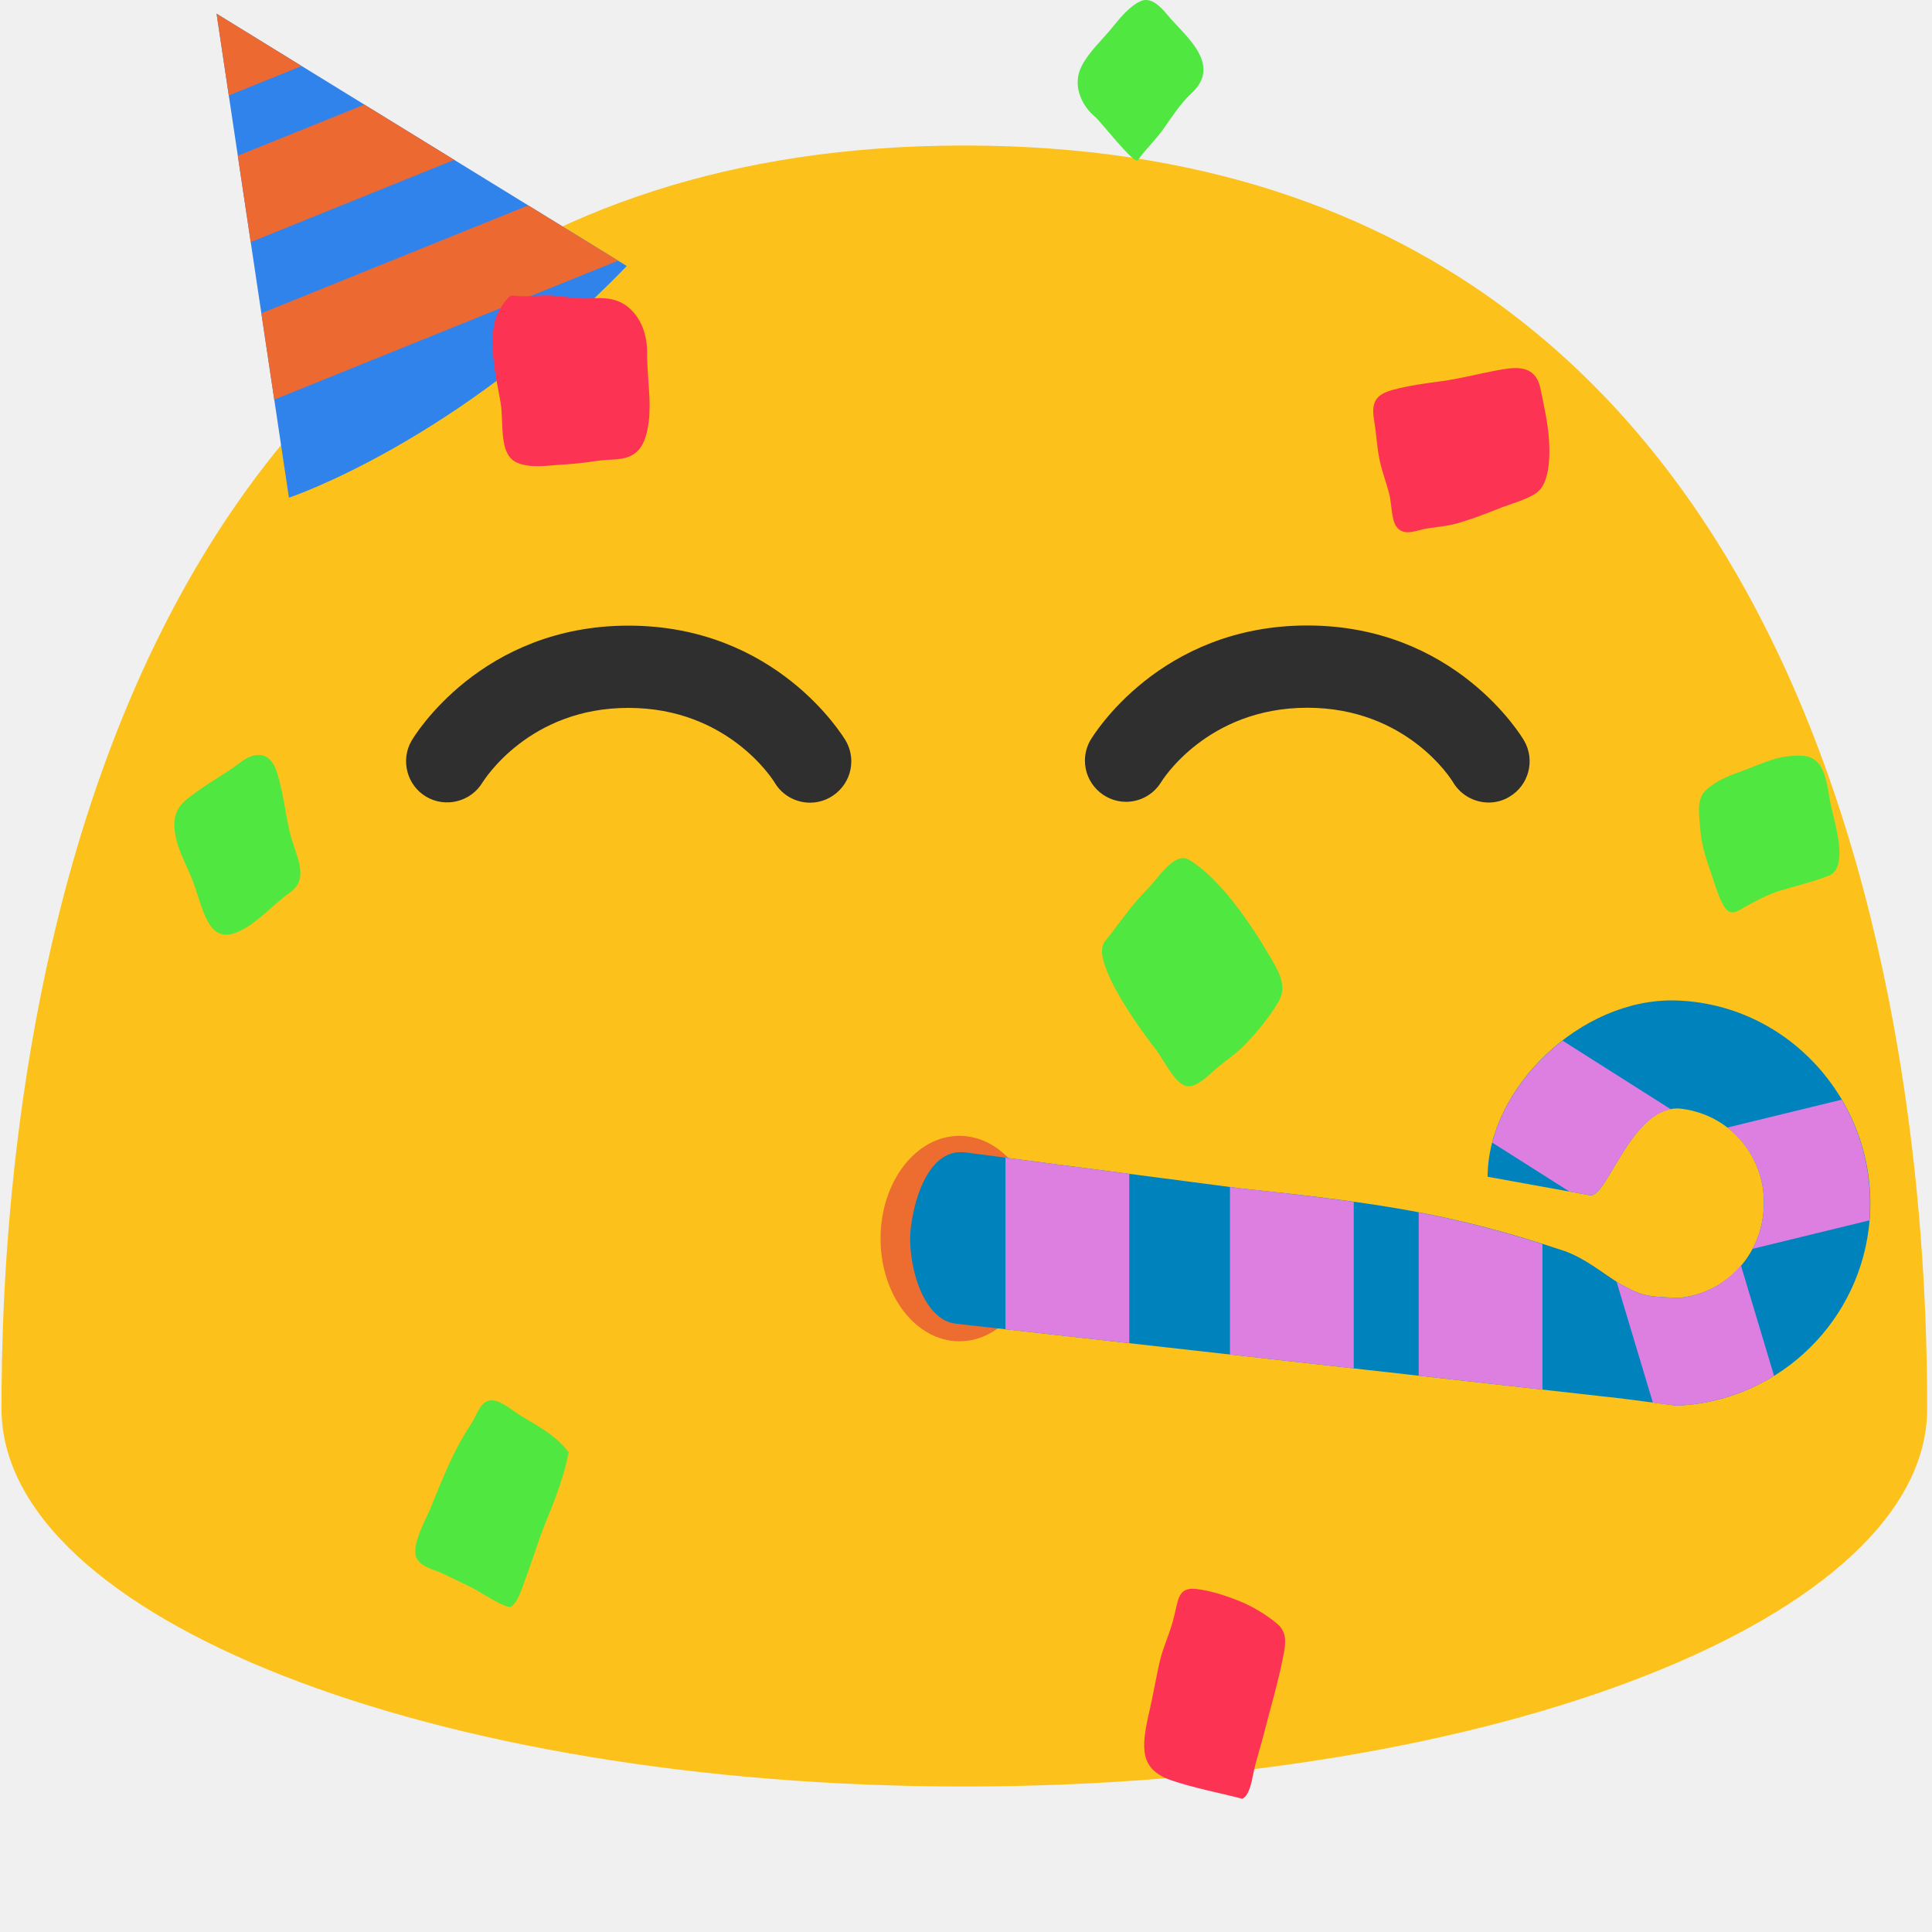
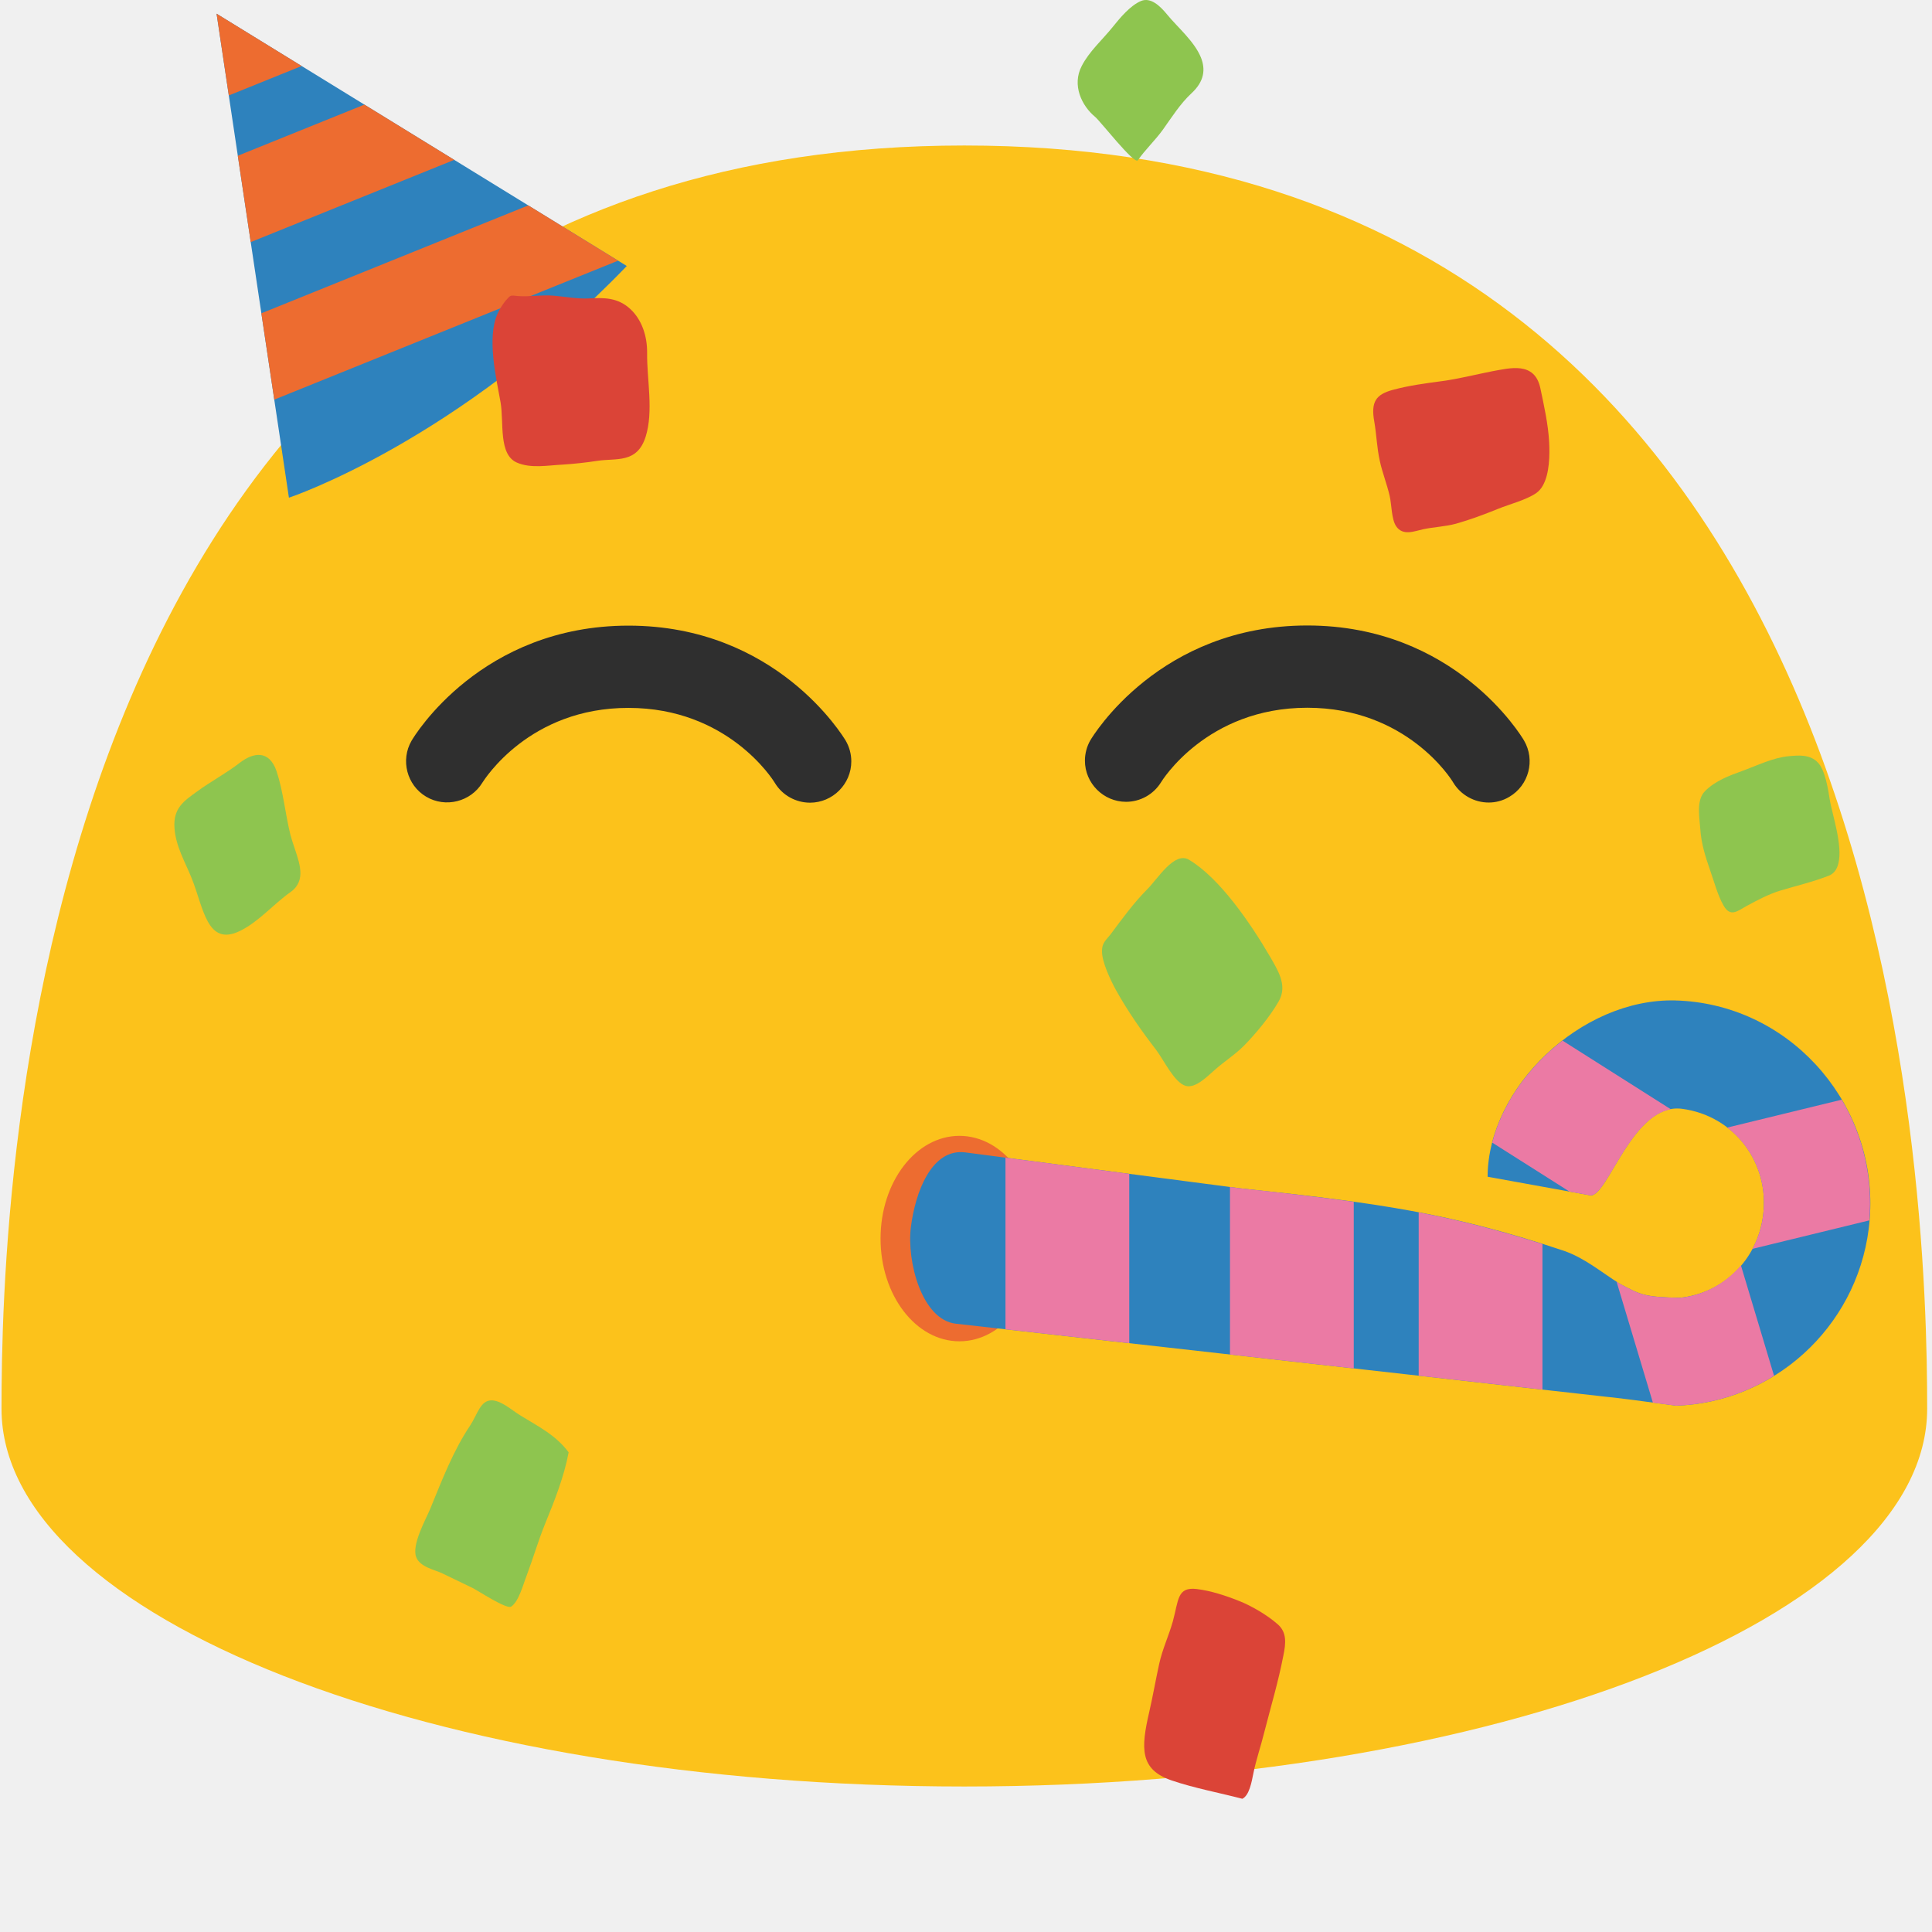
- <svg xmlns="http://www.w3.org/2000/svg" width="100%" height="100%" viewBox="0 0 128 128" version="1.1" xml:space="preserve" style="fill-rule:evenodd;clip-rule:evenodd;stroke-linejoin:round;stroke-miterlimit:2;" id="svg35620">
-   <defs id="defs35624" />
-   <path d="M33.983,64.788C32.983,64.798 32.189,64.998 31.458,65.469L31.456,65.469C31.154,65.664 30.909,65.971 30.785,66.85C30.66,67.73 30.782,69.066 31.237,70.583C31.759,72.323 32.713,74.287 33.975,76.194C40.853,77.316 61.811,79.85 94.143,76.014C95.346,74.164 96.258,72.269 96.763,70.583C97.217,69.066 97.339,67.728 97.215,66.848C97.091,65.968 96.845,65.663 96.546,65.469C95.572,64.841 94.485,64.695 92.944,64.837C91.403,64.978 89.565,65.467 87.625,65.848L87.627,65.846C77.305,67.882 68.27,67.96 64.002,67.96C59.734,67.96 50.702,67.882 40.379,65.846L40.379,65.848C38.439,65.466 36.601,64.978 35.059,64.837C34.701,64.802 34.342,64.785 33.983,64.787L33.983,64.788Z" style="fill:white;fill-rule:nonzero;" id="path35586" />
-   <path d="M63.89,9.64C1.58,9.64 0.1,79.5 0.1,93.33C0.1,107.16 28.66,118.36 63.89,118.36C99.13,118.36 127.68,107.15 127.68,93.33C127.68,79.5 126.21,9.64 63.89,9.64Z" style="fill:rgb(252,194,27);fill-rule:nonzero;" id="path35588" />
-   <path d="M31.96,51.85C31.188,53.124 29.509,53.542 28.23,52.78C26.954,52.022 26.522,50.352 27.27,49.07C27.45,48.76 31.87,41.45 41.64,41.45C51.42,41.45 55.84,48.76 56.03,49.07C56.273,49.488 56.401,49.962 56.401,50.445C56.401,51.944 55.169,53.178 53.67,53.18C52.75,53.18 51.84,52.71 51.33,51.86C51.2,51.64 48.21,46.9 41.64,46.9C35.07,46.89 32.1,51.64 31.96,51.85ZM100,52.79C99.57,53.05 99.09,53.17 98.63,53.17C97.69,53.17 96.78,52.68 96.27,51.83C96.16,51.63 93.19,46.89 86.61,46.89C79.92,46.89 76.95,51.78 76.92,51.83C76.424,52.632 75.546,53.122 74.603,53.122C73.108,53.122 71.879,51.893 71.879,50.398C71.879,49.929 72,49.468 72.23,49.06C72.41,48.75 76.83,41.44 86.61,41.44C96.38,41.44 100.79,48.75 100.97,49.06C101.73,50.36 101.29,52.03 100,52.79Z" style="fill:rgb(47,47,47);fill-rule:nonzero;" id="path35590" />
-   <path d="M 41.526,17.623 14.349,0.907 19.142,32.974 c 0,0 11.153,-3.691 22.384,-15.351 z" style="fill:#3183ec;stroke-width:1" id="path35592" />
-   <path d="m 35,13.608 5.952,3.661 -22.782,9.206 -0.855,-5.719 z m -10.859,-6.677 5.953,3.659 -13.484,5.449 -0.855,-5.721 z m -9.793,-6.024 5.635,3.466 -4.826,1.95 -0.809,-5.417 z" style="fill:#ec6a31;fill-rule:nonzero;stroke-width:1" id="path35594" />
-   <path style="fill:#fd3353;fill-rule:nonzero" d="m 39.576,30.532 c 1.239,-0.194 2.635,0.198 3.201,-1.602 0.532,-1.693 0.079,-3.767 0.096,-5.536 0.014,-1.143 -0.36,-2.213 -1.095,-2.904 -0.837,-0.788 -1.767,-0.774 -2.78,-0.718 -0.761,0.038 -1.555,-0.119 -2.312,-0.182 -0.783,-0.069 -1.57,0.08 -2.35,0.026 -0.545,-0.049 -0.477,-0.1 -0.844,0.312 -0.214,0.269 -0.394,0.563 -0.537,0.876 -0.701,1.599 -0.091,4.189 0.209,5.853 0.23,1.33 -0.154,3.465 1.091,3.995 0.921,0.399 2.06,0.176 3.012,0.13 0.773,-0.049 1.543,-0.133 2.309,-0.25 z" id="path39789" />
-   <path style="fill:#fd3353;fill-rule:nonzero" d="m 84.659,107.619 c -0.691,-0.616 -1.774,-1.243 -2.571,-1.553 -0.891,-0.357 -1.866,-0.673 -2.799,-0.789 -1.314,-0.154 -1.196,0.733 -1.588,2.153 -0.278,0.979 -0.68,1.8 -0.9,2.801 -0.233,1.054 -0.417,2.126 -0.657,3.175 -0.572,2.459 -0.625,3.833 1.485,4.554 1.523,0.517 3.13,0.808 4.68,1.214 0.46,-0.225 0.617,-1.116 0.724,-1.655 0.191,-0.95 0.499,-1.818 0.727,-2.746 0.427,-1.666 0.937,-3.373 1.262,-5.067 0.18,-0.853 0.234,-1.564 -0.363,-2.087 z" id="path35596" />
-   <path d="m 95.522,25.252 c -1.118,0.153 -2.132,0.278 -3.254,0.58 -1.086,0.302 -1.464,0.764 -1.215,2.117 0.144,0.846 0.172,1.724 0.357,2.561 0.167,0.79 0.478,1.554 0.66,2.353 0.134,0.572 0.112,1.524 0.427,2 0.446,0.661 1.204,0.33 1.784,0.203 0.723,-0.155 1.446,-0.17 2.189,-0.371 0.938,-0.265 1.862,-0.61 2.789,-0.986 0.758,-0.308 1.839,-0.577 2.518,-1.039 0.183,-0.133 0.334,-0.305 0.442,-0.504 0.443,-0.783 0.462,-2.028 0.415,-2.883 -0.06,-1.166 -0.343,-2.435 -0.584,-3.574 -0.383,-1.786 -2.037,-1.315 -3.175,-1.115 -1.107,0.218 -2.215,0.505 -3.353,0.658 z" style="fill:#fd3353;fill-rule:nonzero" id="path35600" />
-   <path d="m 115.385,51.093 c -0.795,0.284 -1.764,0.647 -2.428,1.326 -0.593,0.597 -0.36,1.731 -0.305,2.544 0.06,0.911 0.333,1.79 0.624,2.623 0.273,0.763 0.515,1.716 0.912,2.405 0.45,0.792 0.91,0.38 1.51,0.044 0.728,-0.396 1.474,-0.792 2.25,-1.03 1.056,-0.32 2.201,-0.585 3.215,-0.989 0.347,-0.133 0.544,-0.43 0.635,-0.814 0.301,-1.197 -0.42,-3.286 -0.567,-4.193 -0.111,-0.72 -0.31,-1.984 -0.78,-2.474 -0.522,-0.57 -1.279,-0.494 -1.934,-0.436 -1.058,0.097 -2.091,0.617 -3.132,0.994 z" style="fill:#50e740;fill-rule:nonzero" id="path35602" />
-   <g transform="matrix(-1.2939,0,0,1,142.929,0)" id="g35606" style="fill:#ed6c30;fill-opacity:1">
-     <ellipse cx="61.337" cy="82.059" rx="4.039" ry="6.806" style="fill:#ed6c30;fill-opacity:1" id="ellipse35604" />
+ <svg xmlns="http://www.w3.org/2000/svg" width="100%" height="100%" viewBox="0 0 128 128" version="1.1" xml:space="preserve" style="fill-rule:evenodd;clip-rule:evenodd;stroke-linejoin:round;stroke-miterlimit:2;">
+   <path id="path35586" d="M33.983,64.788C32.983,64.798 32.189,64.998 31.458,65.469L31.456,65.469C31.154,65.664 30.909,65.971 30.785,66.85C30.66,67.73 30.782,69.066 31.237,70.583C31.759,72.323 32.713,74.287 33.975,76.194C40.853,77.316 61.811,79.85 94.143,76.014C95.346,74.164 96.258,72.269 96.763,70.583C97.217,69.066 97.339,67.728 97.215,66.848C97.091,65.968 96.845,65.663 96.546,65.469C95.572,64.841 94.485,64.695 92.944,64.837C91.403,64.978 89.565,65.467 87.625,65.848L87.627,65.846C77.305,67.882 68.27,67.96 64.002,67.96C59.734,67.96 50.702,67.882 40.379,65.846L40.379,65.848C38.439,65.466 36.601,64.978 35.059,64.837C34.701,64.802 34.342,64.785 33.983,64.787L33.983,64.788Z" style="fill:white;fill-rule:nonzero;" />
+   <path id="path35588" d="M63.89,9.64C1.58,9.64 0.1,79.5 0.1,93.33C0.1,107.16 28.66,118.36 63.89,118.36C99.13,118.36 127.68,107.15 127.68,93.33C127.68,79.5 126.21,9.64 63.89,9.64Z" style="fill:rgb(252,194,27);fill-rule:nonzero;" />
+   <path id="path35590" d="M31.96,51.85C31.188,53.124 29.509,53.542 28.23,52.78C26.954,52.022 26.522,50.352 27.27,49.07C27.45,48.76 31.87,41.45 41.64,41.45C51.42,41.45 55.84,48.76 56.03,49.07C56.273,49.488 56.401,49.962 56.401,50.445C56.401,51.944 55.169,53.178 53.67,53.18C52.75,53.18 51.84,52.71 51.33,51.86C51.2,51.64 48.21,46.9 41.64,46.9C35.07,46.89 32.1,51.64 31.96,51.85ZM100,52.79C99.57,53.05 99.09,53.17 98.63,53.17C97.69,53.17 96.78,52.68 96.27,51.83C96.16,51.63 93.19,46.89 86.61,46.89C79.92,46.89 76.95,51.78 76.92,51.83C76.424,52.632 75.546,53.122 74.603,53.122C73.108,53.122 71.879,51.893 71.879,50.398C71.879,49.929 72,49.468 72.23,49.06C72.41,48.75 76.83,41.44 86.61,41.44C96.38,41.44 100.79,48.75 100.97,49.06C101.73,50.36 101.29,52.03 100,52.79Z" style="fill:rgb(47,47,47);fill-rule:nonzero;" />
+   <path id="path35592" d="M41.526,17.623L14.349,0.907L19.142,32.974C19.142,32.974 30.295,29.284 41.526,17.623Z" style="fill:rgb(46,130,189);" />
+   <path id="path35594" d="M35,13.608L40.952,17.27L18.171,26.476L17.316,20.756L35,13.608ZM24.142,6.931L30.095,10.591L16.61,16.04L15.755,10.319L24.142,6.931ZM14.349,0.907L19.985,4.373L15.159,6.324L14.349,0.906L14.349,0.907Z" style="fill:rgb(237,108,48);fill-rule:nonzero;" />
+   <path id="path39789" d="M39.576,30.532C40.815,30.338 42.211,30.73 42.777,28.93C43.309,27.237 42.856,25.163 42.873,23.394C42.887,22.251 42.513,21.181 41.778,20.49C40.941,19.702 40.011,19.716 38.998,19.772C38.237,19.81 37.443,19.653 36.686,19.59C35.903,19.521 35.116,19.67 34.336,19.616C33.791,19.567 33.859,19.516 33.492,19.928C33.278,20.197 33.098,20.491 32.955,20.804C32.254,22.403 32.864,24.993 33.164,26.657C33.394,27.987 33.01,30.122 34.255,30.652C35.176,31.051 36.315,30.828 37.267,30.782C38.04,30.733 38.81,30.649 39.576,30.532Z" style="fill:rgb(219,68,55);fill-rule:nonzero;" />
+   <path id="path35596" d="M84.659,107.619C83.968,107.003 82.885,106.376 82.088,106.066C81.197,105.709 80.222,105.393 79.289,105.277C77.975,105.123 78.093,106.01 77.701,107.43C77.423,108.409 77.021,109.23 76.801,110.231C76.568,111.285 76.384,112.357 76.144,113.406C75.572,115.865 75.519,117.239 77.629,117.96C79.152,118.477 80.759,118.768 82.309,119.174C82.769,118.949 82.926,118.058 83.033,117.519C83.224,116.569 83.532,115.701 83.76,114.773C84.187,113.107 84.697,111.4 85.022,109.706C85.202,108.853 85.256,108.142 84.659,107.619Z" style="fill:rgb(219,68,55);fill-rule:nonzero;" />
+   <path id="path35600" d="M95.522,25.252C94.404,25.405 93.39,25.53 92.268,25.832C91.182,26.134 90.804,26.596 91.053,27.949C91.197,28.795 91.225,29.673 91.41,30.51C91.577,31.3 91.888,32.064 92.07,32.863C92.204,33.435 92.182,34.387 92.497,34.863C92.943,35.524 93.701,35.193 94.281,35.066C95.004,34.911 95.727,34.896 96.47,34.695C97.408,34.43 98.332,34.085 99.259,33.709C100.017,33.401 101.098,33.132 101.777,32.67C101.96,32.537 102.111,32.365 102.219,32.166C102.662,31.383 102.681,30.138 102.634,29.283C102.574,28.117 102.291,26.848 102.05,25.709C101.667,23.923 100.013,24.394 98.875,24.594C97.768,24.812 96.66,25.099 95.522,25.252Z" style="fill:rgb(219,68,55);fill-rule:nonzero;" />
+   <path id="path35602" d="M115.385,51.093C114.59,51.377 113.621,51.74 112.957,52.419C112.364,53.016 112.597,54.15 112.652,54.963C112.712,55.874 112.985,56.753 113.276,57.586C113.549,58.349 113.791,59.302 114.188,59.991C114.638,60.783 115.098,60.371 115.698,60.035C116.426,59.639 117.172,59.243 117.948,59.005C119.004,58.685 120.149,58.42 121.163,58.016C121.51,57.883 121.707,57.586 121.798,57.202C122.099,56.005 121.378,53.916 121.231,53.009C121.12,52.289 120.921,51.025 120.451,50.535C119.929,49.965 119.172,50.041 118.517,50.099C117.459,50.196 116.426,50.716 115.385,51.093Z" style="fill:rgb(142,197,79);fill-rule:nonzero;" />
+   <g id="g35606" transform="matrix(-1.2939,0,0,1,142.929,0)">
+     <ellipse id="ellipse35604" cx="61.337" cy="82.059" rx="4.039" ry="6.806" style="fill:rgb(237,108,48);" />
  </g>
-   <path d="m 110.993,66.283 c 0.441,0.01 0.89,0.045 1.342,0.104 7.23,0.945 12.402,7.726 11.47,15.045 -0.842,6.6 -6.38,11.491 -12.762,11.697 -4.964,-0.673 -4.246,-0.533 -5.106,-0.643 L 63.33,87.7 c -2.257,-0.254 -3.271,-4.136 -2.98,-6.416 0.29,-2.28 1.361,-5.227 3.613,-4.933 l 18.246,2.383 c 9.125,0.961 13.968,1.652 21.426,4.142 1.388,0.493 2.422,1.386 3.672,2.174 1.404,0.75 1.656,0.883 3.99,0.931 2.823,-0.286 5.134,-2.472 5.515,-5.463 0.446,-3.495 -1.926,-6.606 -5.379,-7.057 -3.283,-0.428 -4.927,5.94 -6.093,5.73 l -6.782,-1.229 c 0.012,-5.858 6.159,-11.835 12.434,-11.68 z" style="fill:#0083bd;fill-rule:nonzero" id="path35608" />
-   <g id="g35612" transform="matrix(-1,0,0,1,123.9126,0)">
-     <path d="m 57.298,76.698 -8.201,1.072 v 11.22 l 8.201,-0.921 z m -14.874,1.943 -0.72,0.093 c -2.85,0.3 -5.257,0.58 -7.481,0.89 v 11.037 l 8.201,-0.92 z m -12.503,1.682 c -2.678,0.51 -5.272,1.17 -8.2,2.096 v 9.645 l 8.2,-0.92 z M 8.572,83.836 6.377,91.15 c 1.953,1.217 4.193,1.9 6.493,1.98 0.931,-0.127 0.956,-0.125 1.535,-0.201 l 2.406,-8.016 c -0.07,0.046 -0.134,0.092 -0.206,0.137 -1.404,0.75 -1.655,0.885 -3.99,0.933 C 11.01,85.82 9.585,85.027 8.572,83.836 Z M 1.894,72.857 c -1.427,2.41 -2.066,5.206 -1.83,7.996 L 7.808,82.74 C 7.439,82.048 7.2,81.295 7.101,80.518 c -0.298,-2.339 0.67,-4.5 2.375,-5.813 z m 18.501,-3.916 -7.179,4.551 c 2.798,0.508 4.282,5.894 5.356,5.7 L 19.93,78.945 25.05,75.7 c -0.667,-2.575 -2.396,-5.007 -4.656,-6.758 z" style="fill:#dc7fe1;fill-opacity:1;fill-rule:nonzero" id="path35610" />
+   <path id="path35608" d="M110.993,66.283C111.434,66.293 111.883,66.328 112.335,66.387C119.565,67.332 124.737,74.113 123.805,81.432C122.963,88.032 117.425,92.923 111.043,93.129C106.079,92.456 106.797,92.596 105.937,92.486L63.33,87.7C61.073,87.446 60.059,83.564 60.35,81.284C60.64,79.004 61.711,76.057 63.963,76.351L82.209,78.734C91.334,79.695 96.177,80.386 103.635,82.876C105.023,83.369 106.057,84.262 107.307,85.05C108.711,85.8 108.963,85.933 111.297,85.981C114.12,85.695 116.431,83.509 116.812,80.518C117.258,77.023 114.886,73.912 111.433,73.461C108.15,73.033 106.506,79.401 105.34,79.191L98.558,77.962C98.57,72.104 104.717,66.127 110.992,66.282L110.993,66.283Z" style="fill:rgb(46,130,189);fill-rule:nonzero;" />
+   <g id="g35612" transform="matrix(-1,0,0,1,123.913,0)">
+     <path id="path35610" d="M57.298,76.698L49.097,77.77L49.097,88.99L57.298,88.069L57.298,76.698ZM42.424,78.641L41.704,78.734C38.854,79.034 36.447,79.314 34.223,79.624L34.223,90.661L42.424,89.741L42.424,78.641ZM29.921,80.323C27.243,80.833 24.649,81.493 21.721,82.419L21.721,92.064L29.921,91.144L29.921,80.323ZM8.572,83.836L6.377,91.15C8.33,92.367 10.57,93.05 12.87,93.13C13.801,93.003 13.826,93.005 14.405,92.929L16.811,84.913C16.741,84.959 16.677,85.005 16.605,85.05C15.201,85.8 14.95,85.935 12.615,85.983C11.01,85.82 9.585,85.027 8.572,83.836ZM1.894,72.857C0.467,75.267 -0.172,78.063 0.064,80.853L7.808,82.74C7.439,82.048 7.2,81.295 7.101,80.518C6.803,78.179 7.771,76.018 9.476,74.705L1.894,72.857ZM20.395,68.941L13.216,73.492C16.014,74 17.498,79.386 18.572,79.192L19.93,78.945L25.05,75.7C24.383,73.125 22.654,70.693 20.394,68.942L20.395,68.941Z" style="fill:rgb(235,122,164);fill-rule:nonzero;" />
  </g>
-   <g id="g35616">
-         
-     </g>
-   <path style="fill:#50e740;fill-rule:nonzero" d="m 32.631,92.779 c -0.798,-0.055 -0.985,0.91 -1.48,1.66 -1.113,1.658 -1.853,3.583 -2.638,5.502 -0.292,0.714 -1.25,2.387 -0.94,3.22 0.255,0.67 1.233,0.836 1.745,1.085 l 2,0.966 c 0.316,0.15 2.259,1.44 2.553,1.228 0.513,-0.355 0.787,-1.464 1.03,-2.08 0.429,-1.141 0.768,-2.315 1.234,-3.456 0.603,-1.474 1.24,-3.078 1.539,-4.684 -0.87,-1.17 -2.047,-1.728 -3.227,-2.462 -0.549,-0.342 -1.195,-0.93 -1.816,-0.98 z" id="path39793" />
-   <path style="fill:#50e740;fill-rule:nonzero" d="m 19.251,59.101 c 0.2,-0.143 0.351,-0.305 0.45,-0.477 0.544,-0.894 -0.152,-2.142 -0.458,-3.309 -0.346,-1.39 -0.47,-2.863 -0.917,-4.212 -0.497,-1.461 -1.57,-1.234 -2.423,-0.578 -0.925,0.716 -1.932,1.241 -2.875,1.933 -0.845,0.614 -1.566,1.085 -1.468,2.414 0.09,1.208 0.701,2.228 1.127,3.284 0.8,1.964 1.015,4.599 3.22,3.517 1.237,-0.603 2.205,-1.77 3.344,-2.572 z" id="path35618" />
-   <path style="fill:#50e740;fill-rule:nonzero" d="m 76.015,58.91 c -0.929,0.934 -1.655,1.948 -2.445,3.003 -0.283,0.37 -0.57,0.541 -0.56,1.117 0.001,0.734 0.57,1.902 0.896,2.512 0.82,1.476 1.709,2.74 2.688,4.012 0.521,0.685 1.21,2.183 1.973,2.391 0.647,0.17 1.418,-0.63 1.901,-1.05 0.638,-0.569 1.374,-1.03 1.97,-1.636 0.763,-0.781 1.708,-1.915 2.276,-2.911 0.318,-0.547 0.293,-1.086 0.117,-1.602 -0.156,-0.47 -0.434,-0.922 -0.681,-1.355 -1.285,-2.207 -3.343,-5.222 -5.377,-6.43 -0.962,-0.575 -2.07,1.26 -2.758,1.949 z" id="path40523" />
-   <path style="fill:#50e740;fill-rule:nonzero" d="m 72.554,7.742 c 0.326,0.261 2.6,3.188 2.83,2.878 0.503,-0.722 1.137,-1.304 1.659,-2.027 0.597,-0.838 1.161,-1.732 1.89,-2.407 0.88,-0.813 0.934,-1.616 0.632,-2.375 -0.43,-1.07 -1.587,-2.046 -2.22,-2.825 -0.496,-0.61 -1.112,-1.18 -1.745,-0.923 -0.717,0.3 -1.39,1.114 -1.907,1.757 -0.65,0.805 -1.54,1.6 -2.022,2.545 -0.674,1.28 0.007,2.657 0.883,3.377 z" id="path35598" />
+   <path id="path39793" d="M32.631,92.779C31.833,92.724 31.646,93.689 31.151,94.439C30.038,96.097 29.298,98.022 28.513,99.941C28.221,100.655 27.263,102.328 27.573,103.161C27.828,103.831 28.806,103.997 29.318,104.246L31.318,105.212C31.634,105.362 33.577,106.652 33.871,106.44C34.384,106.085 34.658,104.976 34.901,104.36C35.33,103.219 35.669,102.045 36.135,100.904C36.738,99.43 37.375,97.826 37.674,96.22C36.804,95.05 35.627,94.492 34.447,93.758C33.898,93.416 33.252,92.828 32.631,92.778L32.631,92.779Z" style="fill:rgb(142,197,79);fill-rule:nonzero;" />
+   <path id="path35618" d="M19.251,59.101C19.451,58.958 19.602,58.796 19.701,58.624C20.245,57.73 19.549,56.482 19.243,55.315C18.897,53.925 18.773,52.452 18.326,51.103C17.829,49.642 16.756,49.869 15.903,50.525C14.978,51.241 13.971,51.766 13.028,52.458C12.183,53.072 11.462,53.543 11.56,54.872C11.65,56.08 12.261,57.1 12.687,58.156C13.487,60.12 13.702,62.755 15.907,61.673C17.144,61.07 18.112,59.903 19.251,59.101Z" style="fill:rgb(142,197,79);fill-rule:nonzero;" />
+   <path id="path40523" d="M76.015,58.91C75.086,59.844 74.36,60.858 73.57,61.913C73.287,62.283 73,62.454 73.01,63.03C73.011,63.764 73.58,64.932 73.906,65.542C74.726,67.018 75.615,68.282 76.594,69.554C77.115,70.239 77.804,71.737 78.567,71.945C79.214,72.115 79.985,71.315 80.468,70.895C81.106,70.326 81.842,69.865 82.438,69.259C83.201,68.478 84.146,67.344 84.714,66.348C85.032,65.801 85.007,65.262 84.831,64.746C84.675,64.276 84.397,63.824 84.15,63.391C82.865,61.184 80.807,58.169 78.773,56.961C77.811,56.386 76.703,58.221 76.015,58.91Z" style="fill:rgb(142,197,79);fill-rule:nonzero;" />
+   <path id="path35598" d="M72.554,7.742C72.88,8.003 75.154,10.93 75.384,10.62C75.887,9.898 76.521,9.316 77.043,8.593C77.64,7.755 78.204,6.861 78.933,6.186C79.813,5.373 79.867,4.57 79.565,3.811C79.135,2.741 77.978,1.765 77.345,0.986C76.849,0.376 76.233,-0.194 75.6,0.063C74.883,0.363 74.21,1.177 73.693,1.82C73.043,2.625 72.153,3.42 71.671,4.365C70.997,5.645 71.678,7.022 72.554,7.742Z" style="fill:rgb(142,197,79);fill-rule:nonzero;" />
</svg>
